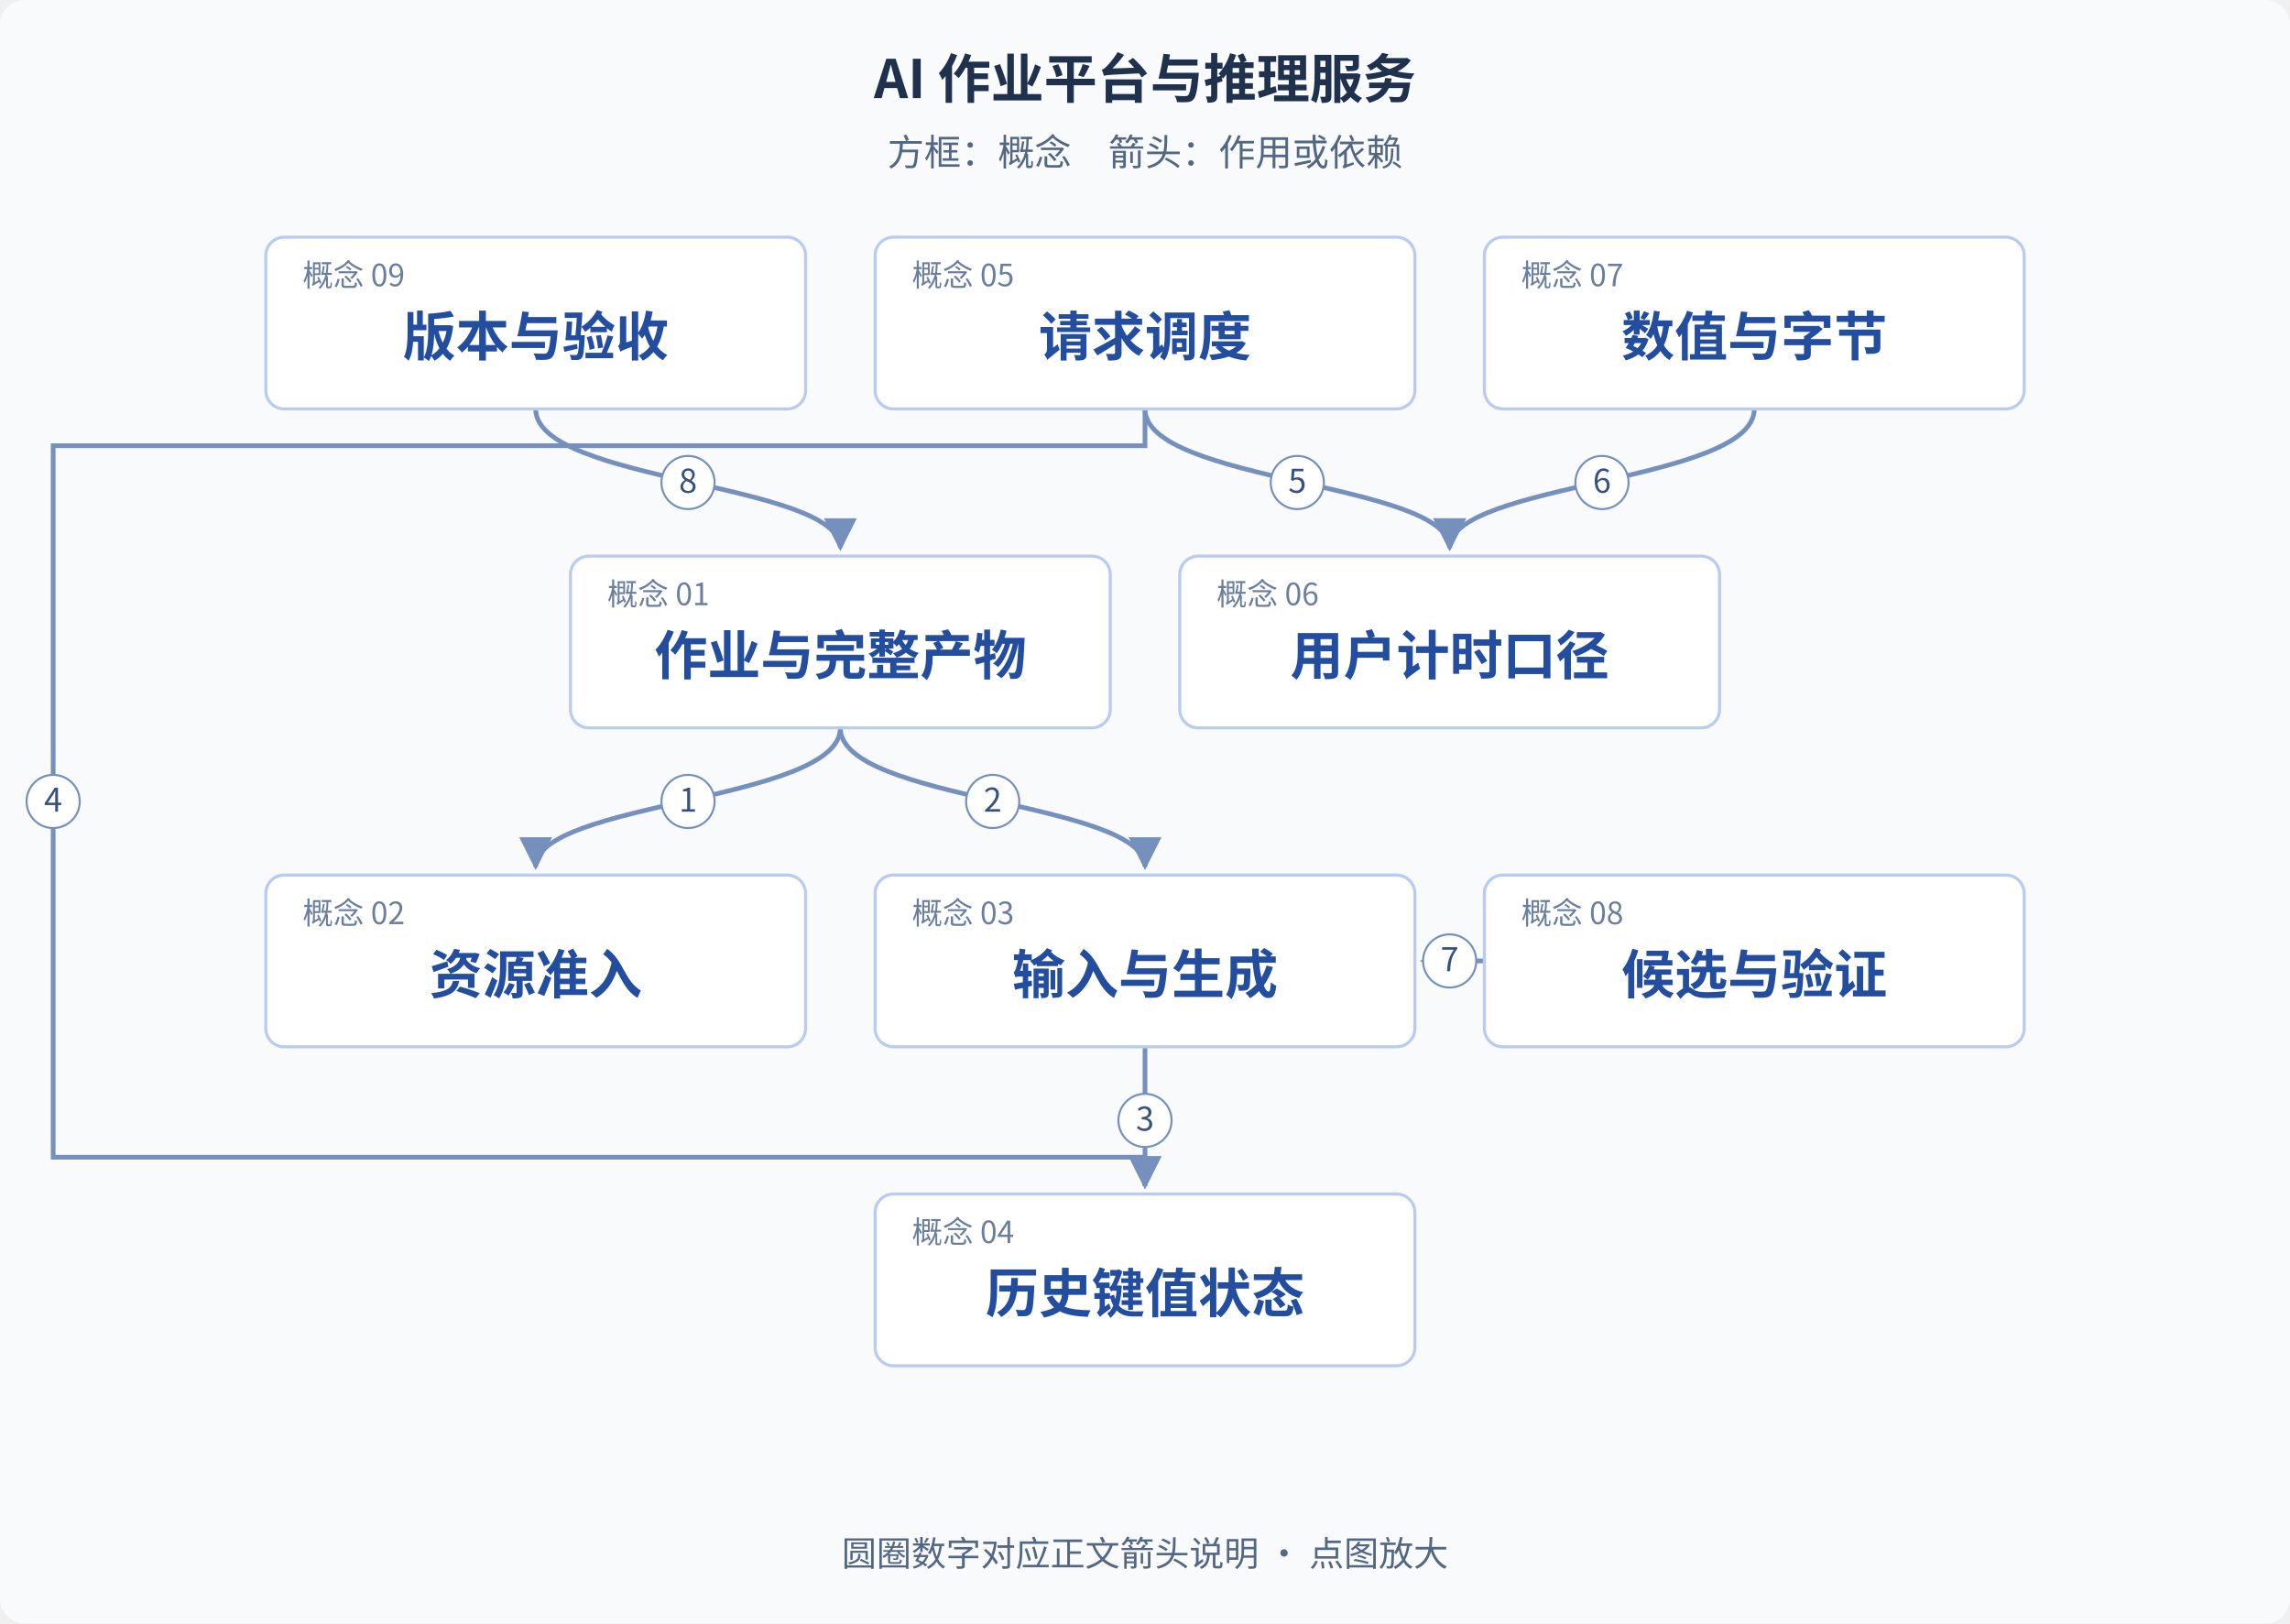
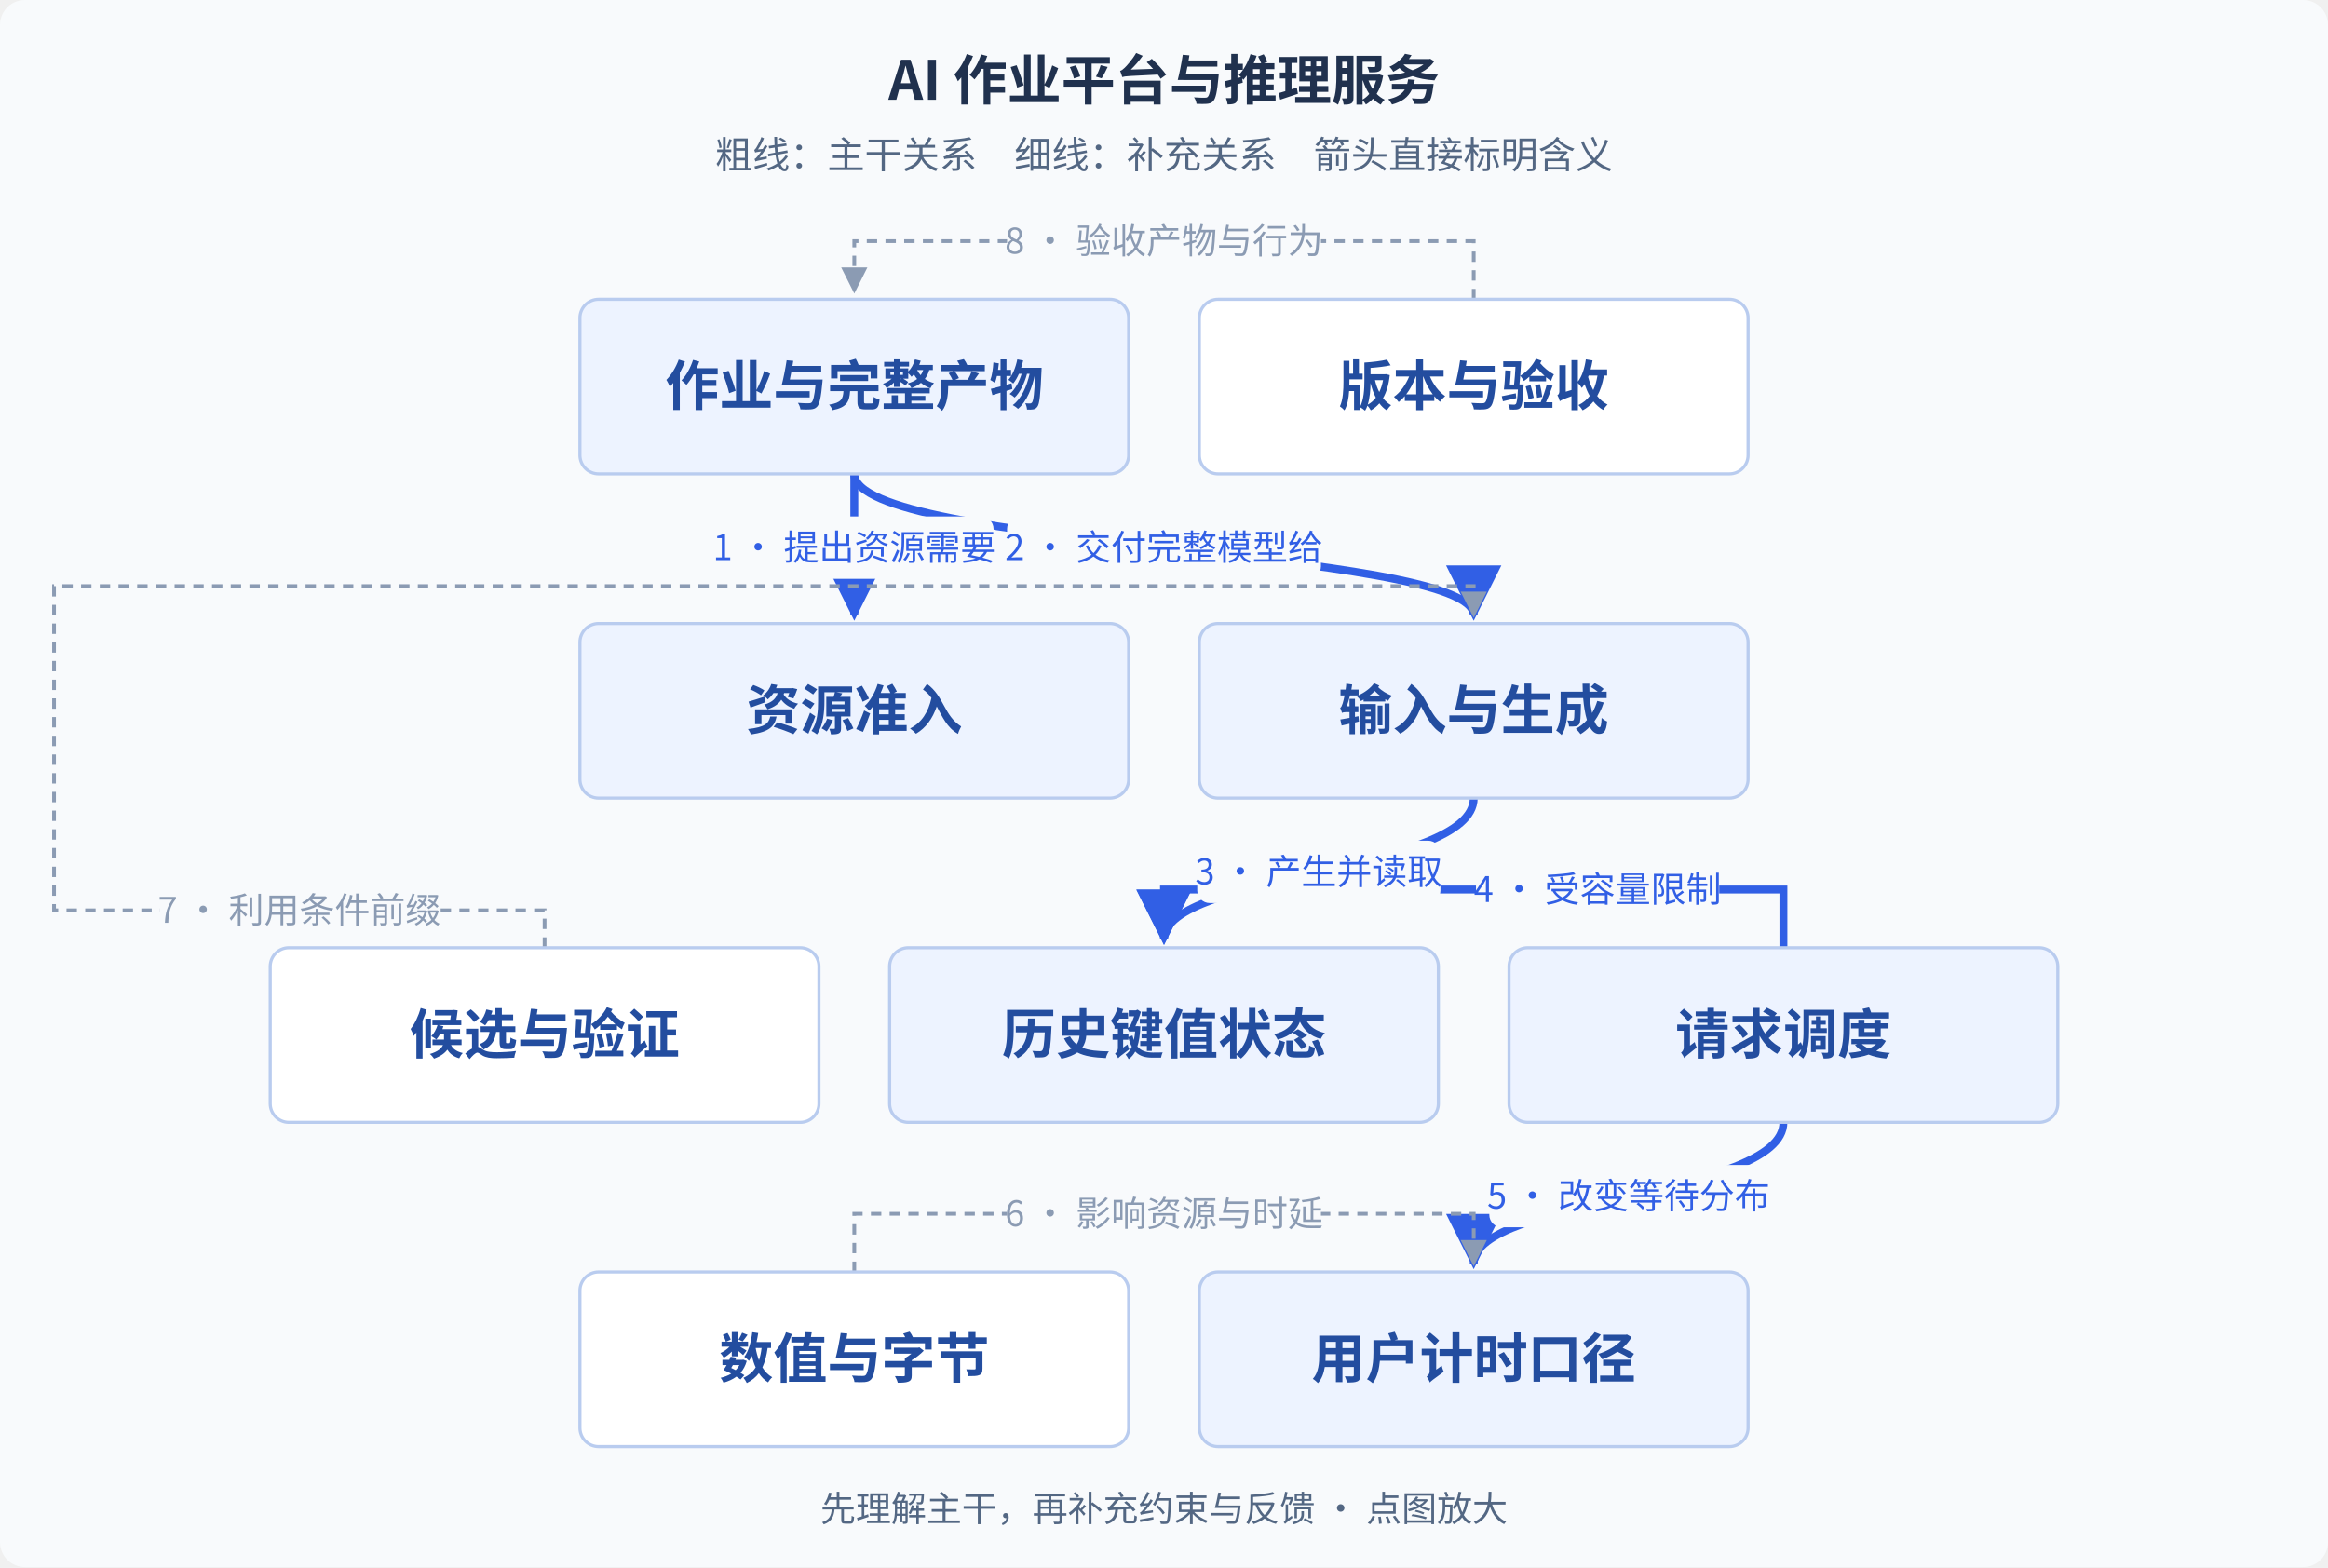
- <svg xmlns="http://www.w3.org/2000/svg" viewBox="0 0 1120 794" role="img" aria-labelledby="title desc">
+ <svg xmlns="http://www.w3.org/2000/svg" viewBox="0 0 1120 754" role="img" aria-labelledby="title desc">
  <defs>
-     <marker id="arrow" viewBox="0 0 10 10" refX="9" refY="5" markerWidth="7" markerHeight="7" orient="auto-start-reverse">
-       <path d="M0 0L10 5L0 10Z" fill="#7590bd" />
+     <marker id="arrow-main" viewBox="0 0 10 10" refX="9" refY="5" markerWidth="7" markerHeight="7" orient="auto-start-reverse">
+       <path d="M0 0L10 5L0 10Z" fill="#315fe5" />
+     </marker>
+     <marker id="arrow-other" viewBox="0 0 10 10" refX="9" refY="5" markerWidth="7" markerHeight="7" orient="auto-start-reverse">
+       <path d="M0 0L10 5L0 10Z" fill="#8b9bb3" />
    </marker>
  </defs>
-   <rect width="1120" height="794" rx="12" fill="#f8fafc" />
+   <rect width="1120" height="754" rx="12" fill="#f8fafc" />
  <g font-family="PingFang SC,Microsoft YaHei,Noto Sans CJK SC,sans-serif">
    <text x="560" y="48" text-anchor="middle" font-size="26" font-weight="650" fill="#20314e">AI 作业平台与推理服务</text>
-     <text x="560" y="81" text-anchor="middle" font-size="18" fill="#536783">方框：概念　箭头：作用或依赖</text>
-     <path data-edge="sv-contract sv-admission" d="M411.0 356 C411.0 392.0 262.0 392.0 262.0 424" fill="none" stroke="#7590bd" stroke-width="2.3" marker-end="url(#arrow)" />
-     <g>
-       <circle cx="336.5" cy="392.0" r="13" fill="#fff" stroke="#7590bd" />
-       <text x="336.5" y="397.0" text-anchor="middle" fill="#36527e" font-size="16">1</text>
+     <text x="560" y="81" text-anchor="middle" font-size="18" fill="#536783">粗线：主干关系　细线：补充关系　箭头直接标明含义</text>
+     <path data-edge="sv-contract sv-admission" data-emphasis="main" d="M411.0 228 C411.0 264.0 411.0 264.0 411.0 296" fill="none" stroke="#315fe5" stroke-width="3.8" marker-end="url(#arrow-main)" />
+     <path data-edge="sv-contract sv-prefill" data-emphasis="main" d="M411.0 228 C411.0 264.0 709.0 264.0 709.0 296" fill="none" stroke="#315fe5" stroke-width="3.8" marker-end="url(#arrow-main)" />
+     <path data-edge="sv-prefill sv-kv" data-emphasis="main" d="M709.0 384 C709.0 420.0 560.0 420.0 560.0 452" fill="none" stroke="#315fe5" stroke-width="3.8" marker-end="url(#arrow-main)" />
+     <path data-edge="sv-batching sv-kv" data-emphasis="main" d="M858.0 456 V428 H560.0 V452" fill="none" stroke="#315fe5" stroke-width="3.8" marker-end="url(#arrow-main)" />
+     <path data-edge="sv-batching sv-metrics" data-emphasis="main" d="M858.0 540 C858.0 576.0 709.0 576.0 709.0 608" fill="none" stroke="#315fe5" stroke-width="3.8" marker-end="url(#arrow-main)" />
+     <path data-edge="sv-quantization sv-metrics" data-emphasis="other" d="M411.0 612 V584 H709.0 V608" fill="none" stroke="#8b9bb3" stroke-width="1.8" stroke-dasharray="5 4" marker-end="url(#arrow-other)" />
+     <path data-edge="sv-optimizations sv-prefill" data-emphasis="other" d="M262.0 456 V438 H26 V282 H709.0 V296" fill="none" stroke="#8b9bb3" stroke-width="1.8" stroke-dasharray="5 4" marker-end="url(#arrow-other)" />
+     <path data-edge="sv-release sv-contract" data-emphasis="other" d="M709.0 144 V116 H411.0 V140" fill="none" stroke="#8b9bb3" stroke-width="1.8" stroke-dasharray="5 4" marker-end="url(#arrow-other)" />
+     <g data-relation-label="1">
+       <rect x="344.0" y="248.5" width="134" height="30" rx="6" fill="#f8fafc" />
+       <text x="411.0" y="269.5" text-anchor="middle" fill="#315fe5" font-size="17">1 · 提出资源需要</text>
    </g>
-     <path data-edge="sv-contract sv-prefill" d="M411.0 356 C411.0 392.0 560.0 392.0 560.0 424" fill="none" stroke="#7590bd" stroke-width="2.3" marker-end="url(#arrow)" />
-     <g>
-       <circle cx="485.5" cy="392.0" r="13" fill="#fff" stroke="#7590bd" />
-       <text x="485.5" y="397.0" text-anchor="middle" fill="#36527e" font-size="16">2</text>
+     <g data-relation-label="2">
+       <rect x="484.5" y="248.5" width="151" height="30" rx="6" fill="#f8fafc" />
+       <text x="560.0" y="269.5" text-anchor="middle" fill="#315fe5" font-size="17">2 · 交付完整模型给</text>
    </g>
-     <path data-edge="sv-prefill sv-kv" d="M560.0 512 C560.0 548.0 560.0 548.0 560.0 580" fill="none" stroke="#7590bd" stroke-width="2.3" marker-end="url(#arrow)" />
-     <g>
-       <circle cx="560.0" cy="548.0" r="13" fill="#fff" stroke="#7590bd" />
-       <text x="560.0" y="553.0" text-anchor="middle" fill="#36527e" font-size="16">3</text>
+     <g data-relation-label="3">
+       <rect x="576.0" y="404.5" width="117" height="30" rx="6" fill="#f8fafc" />
+       <text x="634.5" y="425.5" text-anchor="middle" fill="#315fe5" font-size="17">3 · 产生并读取</text>
    </g>
-     <path data-edge="sv-batching sv-kv" d="M560.0 200 V218 H26 V566 H560.0 V580" fill="none" stroke="#7590bd" stroke-width="2.3" marker-end="url(#arrow)" />
-     <g>
-       <circle cx="26" cy="392.0" r="13" fill="#fff" stroke="#7590bd" />
-       <text x="26" y="397.0" text-anchor="middle" fill="#36527e" font-size="16">4</text>
+     <g data-relation-label="4">
+       <rect x="710.1" y="413" width="117" height="30" rx="6" fill="#f8fafc" />
+       <text x="768.6" y="434" text-anchor="middle" fill="#315fe5" font-size="17">4 · 受容量限制</text>
    </g>
-     <path data-edge="sv-batching sv-metrics" d="M560.0 200 C560.0 236.0 709.0 236.0 709.0 268" fill="none" stroke="#7590bd" stroke-width="2.3" marker-end="url(#arrow)" />
-     <g>
-       <circle cx="634.5" cy="236.0" r="13" fill="#fff" stroke="#7590bd" />
-       <text x="634.5" y="241.0" text-anchor="middle" fill="#36527e" font-size="16">5</text>
+     <g data-relation-label="5">
+       <rect x="716.5" y="560.5" width="134" height="30" rx="6" fill="#f8fafc" />
+       <text x="783.5" y="581.5" text-anchor="middle" fill="#315fe5" font-size="17">5 · 改变等待分布</text>
    </g>
-     <path data-edge="sv-quantization sv-metrics" d="M858.0 200 C858.0 236.0 709.0 236.0 709.0 268" fill="none" stroke="#7590bd" stroke-width="2.3" marker-end="url(#arrow)" />
-     <g>
-       <circle cx="783.5" cy="236.0" r="13" fill="#fff" stroke="#7590bd" />
-       <text x="783.5" y="241.0" text-anchor="middle" fill="#36527e" font-size="16">6</text>
+     <g data-relation-label="6">
+       <rect x="484.5" y="569" width="151" height="30" rx="6" fill="#f8fafc" />
+       <text x="560.0" y="590" text-anchor="middle" fill="#8b9bb3" font-size="17">6 · 影响资源与时延</text>
    </g>
-     <path data-edge="sv-optimizations sv-prefill" d="M726.0 470.0 L696.0 470.0" fill="none" stroke="#7590bd" stroke-width="2.3" marker-end="url(#arrow)" />
-     <g>
-       <circle cx="709.0" cy="470.0" r="13" fill="#fff" stroke="#7590bd" />
-       <text x="709.0" y="475.0" text-anchor="middle" fill="#36527e" font-size="16">7</text>
+     <g data-relation-label="7">
+       <rect x="77.0" y="423" width="134" height="30" rx="6" fill="#f8fafc" />
+       <text x="144.0" y="444" text-anchor="middle" fill="#8b9bb3" font-size="17">7 · 利用条件前缀</text>
    </g>
-     <path data-edge="sv-release sv-contract" d="M262.0 200 C262.0 236.0 411.0 236.0 411.0 268" fill="none" stroke="#7590bd" stroke-width="2.3" marker-end="url(#arrow)" />
-     <g>
-       <circle cx="336.5" cy="236.0" r="13" fill="#fff" stroke="#7590bd" />
-       <text x="336.5" y="241.0" text-anchor="middle" fill="#36527e" font-size="16">8</text>
+     <g data-relation-label="8">
+       <rect x="484.5" y="101" width="151" height="30" rx="6" fill="#f8fafc" />
+       <text x="560.0" y="122" text-anchor="middle" fill="#8b9bb3" font-size="17">8 · 验收产物与行为</text>
    </g>
    <g data-concept="sv-contract">
-       <rect x="279.0" y="272" width="264" height="84" rx="9" fill="#fff" stroke="#b9ccef" stroke-width="1.5" />
-       <text x="297.0" y="296" fill="#6a7f9e" font-size="15">概念 01</text>
-       <text x="411.0" y="330" text-anchor="middle" fill="#234d9f" font-size="26" font-weight="600">作业与完整产物</text>
+       <rect x="279.0" y="144" width="264" height="84" rx="9" fill="#edf3ff" stroke="#b9ccef" stroke-width="1.5" />
+       <text x="411.0" y="195" text-anchor="middle" fill="#234d9f" font-size="26" font-weight="600">作业与完整产物</text>
    </g>
    <g data-concept="sv-admission">
-       <rect x="130.0" y="428" width="264" height="84" rx="9" fill="#fff" stroke="#b9ccef" stroke-width="1.5" />
-       <text x="148.0" y="452" fill="#6a7f9e" font-size="15">概念 02</text>
-       <text x="262.0" y="486" text-anchor="middle" fill="#234d9f" font-size="26" font-weight="600">资源准入</text>
+       <rect x="279.0" y="300" width="264" height="84" rx="9" fill="#edf3ff" stroke="#b9ccef" stroke-width="1.5" />
+       <text x="411.0" y="351" text-anchor="middle" fill="#234d9f" font-size="26" font-weight="600">资源准入</text>
    </g>
    <g data-concept="sv-prefill">
-       <rect x="428.0" y="428" width="264" height="84" rx="9" fill="#fff" stroke="#b9ccef" stroke-width="1.5" />
-       <text x="446.0" y="452" fill="#6a7f9e" font-size="15">概念 03</text>
-       <text x="560.0" y="486" text-anchor="middle" fill="#234d9f" font-size="26" font-weight="600">输入与生成</text>
+       <rect x="577.0" y="300" width="264" height="84" rx="9" fill="#edf3ff" stroke="#b9ccef" stroke-width="1.5" />
+       <text x="709.0" y="351" text-anchor="middle" fill="#234d9f" font-size="26" font-weight="600">输入与生成</text>
    </g>
    <g data-concept="sv-kv">
-       <rect x="428.0" y="584" width="264" height="84" rx="9" fill="#fff" stroke="#b9ccef" stroke-width="1.5" />
-       <text x="446.0" y="608" fill="#6a7f9e" font-size="15">概念 04</text>
-       <text x="560.0" y="642" text-anchor="middle" fill="#234d9f" font-size="26" font-weight="600">历史键值状态</text>
+       <rect x="428.0" y="456" width="264" height="84" rx="9" fill="#edf3ff" stroke="#b9ccef" stroke-width="1.5" />
+       <text x="560.0" y="507" text-anchor="middle" fill="#234d9f" font-size="26" font-weight="600">历史键值状态</text>
    </g>
    <g data-concept="sv-batching">
-       <rect x="428.0" y="116" width="264" height="84" rx="9" fill="#fff" stroke="#b9ccef" stroke-width="1.5" />
-       <text x="446.0" y="140" fill="#6a7f9e" font-size="15">概念 05</text>
-       <text x="560.0" y="174" text-anchor="middle" fill="#234d9f" font-size="26" font-weight="600">请求调度</text>
+       <rect x="726.0" y="456" width="264" height="84" rx="9" fill="#edf3ff" stroke="#b9ccef" stroke-width="1.5" />
+       <text x="858.0" y="507" text-anchor="middle" fill="#234d9f" font-size="26" font-weight="600">请求调度</text>
    </g>
    <g data-concept="sv-metrics">
-       <rect x="577.0" y="272" width="264" height="84" rx="9" fill="#fff" stroke="#b9ccef" stroke-width="1.5" />
-       <text x="595.0" y="296" fill="#6a7f9e" font-size="15">概念 06</text>
-       <text x="709.0" y="330" text-anchor="middle" fill="#234d9f" font-size="26" font-weight="600">用户计时口径</text>
+       <rect x="577.0" y="612" width="264" height="84" rx="9" fill="#edf3ff" stroke="#b9ccef" stroke-width="1.5" />
+       <text x="709.0" y="663" text-anchor="middle" fill="#234d9f" font-size="26" font-weight="600">用户计时口径</text>
    </g>
    <g data-concept="sv-quantization">
-       <rect x="726.0" y="116" width="264" height="84" rx="9" fill="#fff" stroke="#b9ccef" stroke-width="1.5" />
-       <text x="744.0" y="140" fill="#6a7f9e" font-size="15">概念 07</text>
-       <text x="858.0" y="174" text-anchor="middle" fill="#234d9f" font-size="26" font-weight="600">数值与字节</text>
+       <rect x="279.0" y="612" width="264" height="84" rx="9" fill="#fff" stroke="#b9ccef" stroke-width="1.5" />
+       <text x="411.0" y="663" text-anchor="middle" fill="#234d9f" font-size="26" font-weight="600">数值与字节</text>
    </g>
    <g data-concept="sv-optimizations">
-       <rect x="726.0" y="428" width="264" height="84" rx="9" fill="#fff" stroke="#b9ccef" stroke-width="1.5" />
-       <text x="744.0" y="452" fill="#6a7f9e" font-size="15">概念 08</text>
-       <text x="858.0" y="486" text-anchor="middle" fill="#234d9f" font-size="26" font-weight="600">候选与验证</text>
+       <rect x="130.0" y="456" width="264" height="84" rx="9" fill="#fff" stroke="#b9ccef" stroke-width="1.5" />
+       <text x="262.0" y="507" text-anchor="middle" fill="#234d9f" font-size="26" font-weight="600">候选与验证</text>
    </g>
    <g data-concept="sv-release">
-       <rect x="130.0" y="116" width="264" height="84" rx="9" fill="#fff" stroke="#b9ccef" stroke-width="1.5" />
-       <text x="148.0" y="140" fill="#6a7f9e" font-size="15">概念 09</text>
-       <text x="262.0" y="174" text-anchor="middle" fill="#234d9f" font-size="26" font-weight="600">版本与验收</text>
+       <rect x="577.0" y="144" width="264" height="84" rx="9" fill="#fff" stroke="#b9ccef" stroke-width="1.5" />
+       <text x="709.0" y="195" text-anchor="middle" fill="#234d9f" font-size="26" font-weight="600">版本与验收</text>
    </g>
-     <text x="560" y="766" text-anchor="middle" fill="#536783" font-size="17">圆圈数字对应正文箭头说明 · 点图放大</text>
+     <text x="560" y="732" text-anchor="middle" fill="#536783" font-size="17">先理解主干，再补充约束与反馈 · 点图放大</text>
  </g>
</svg>
